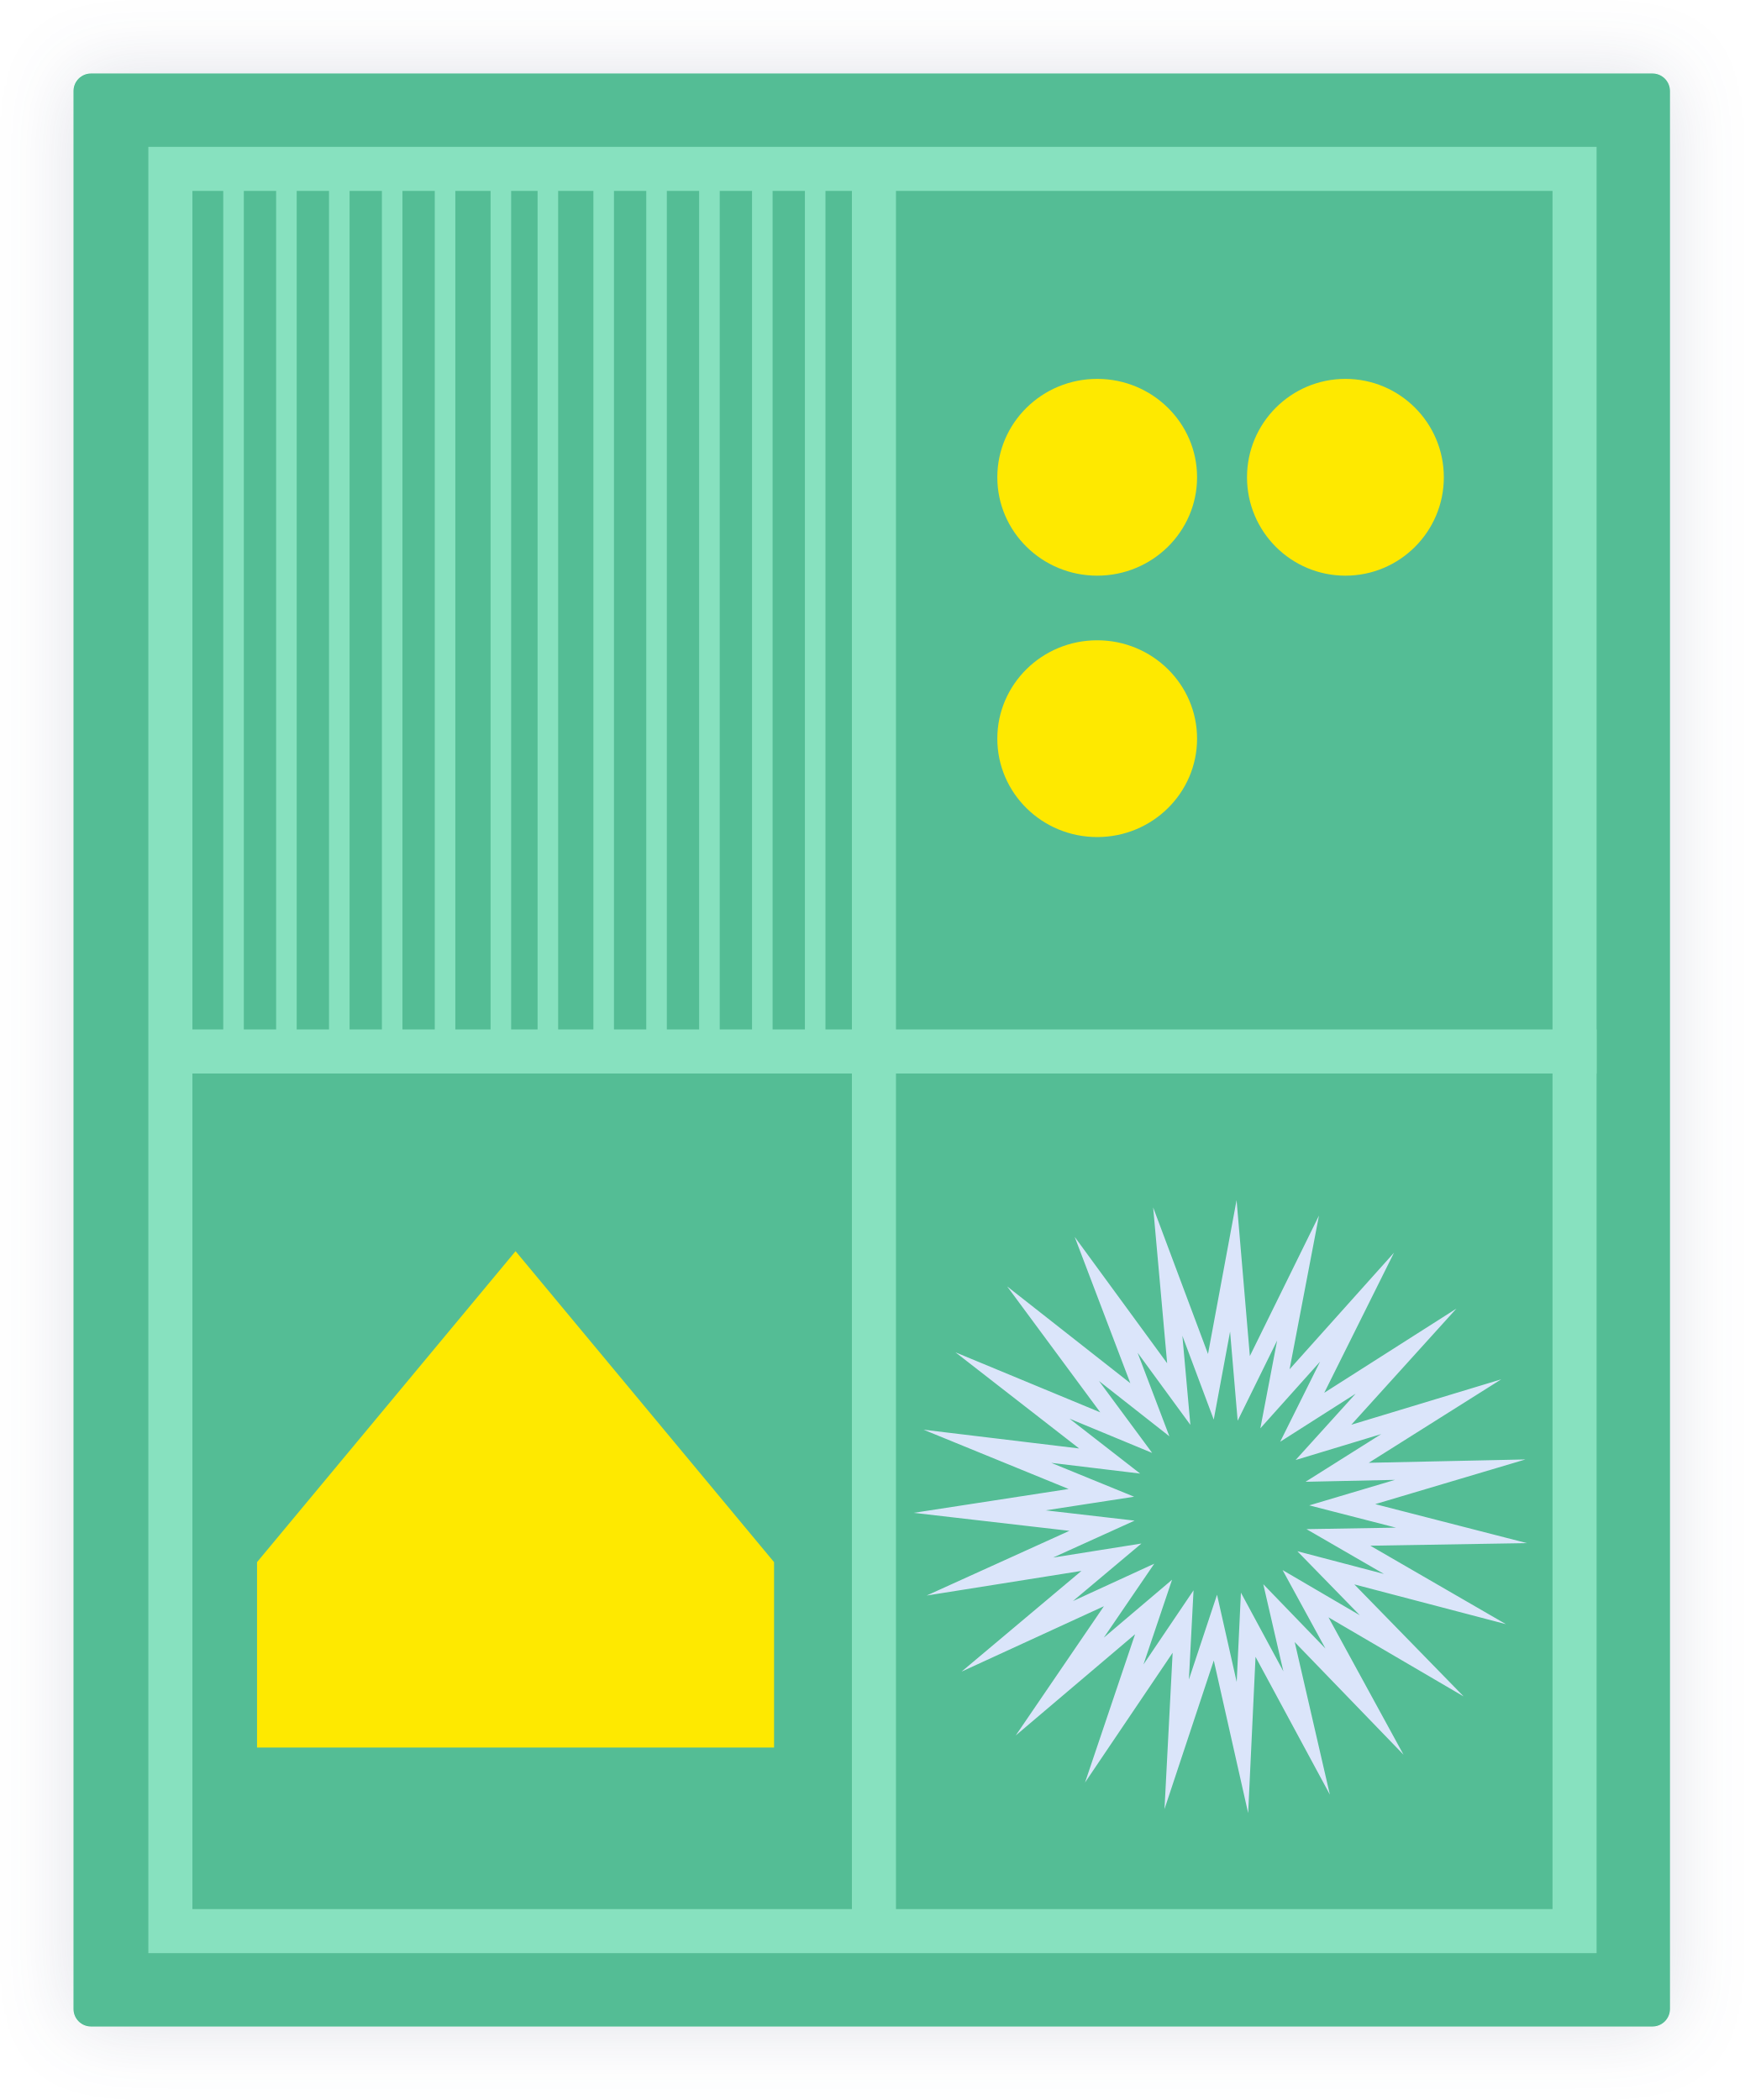
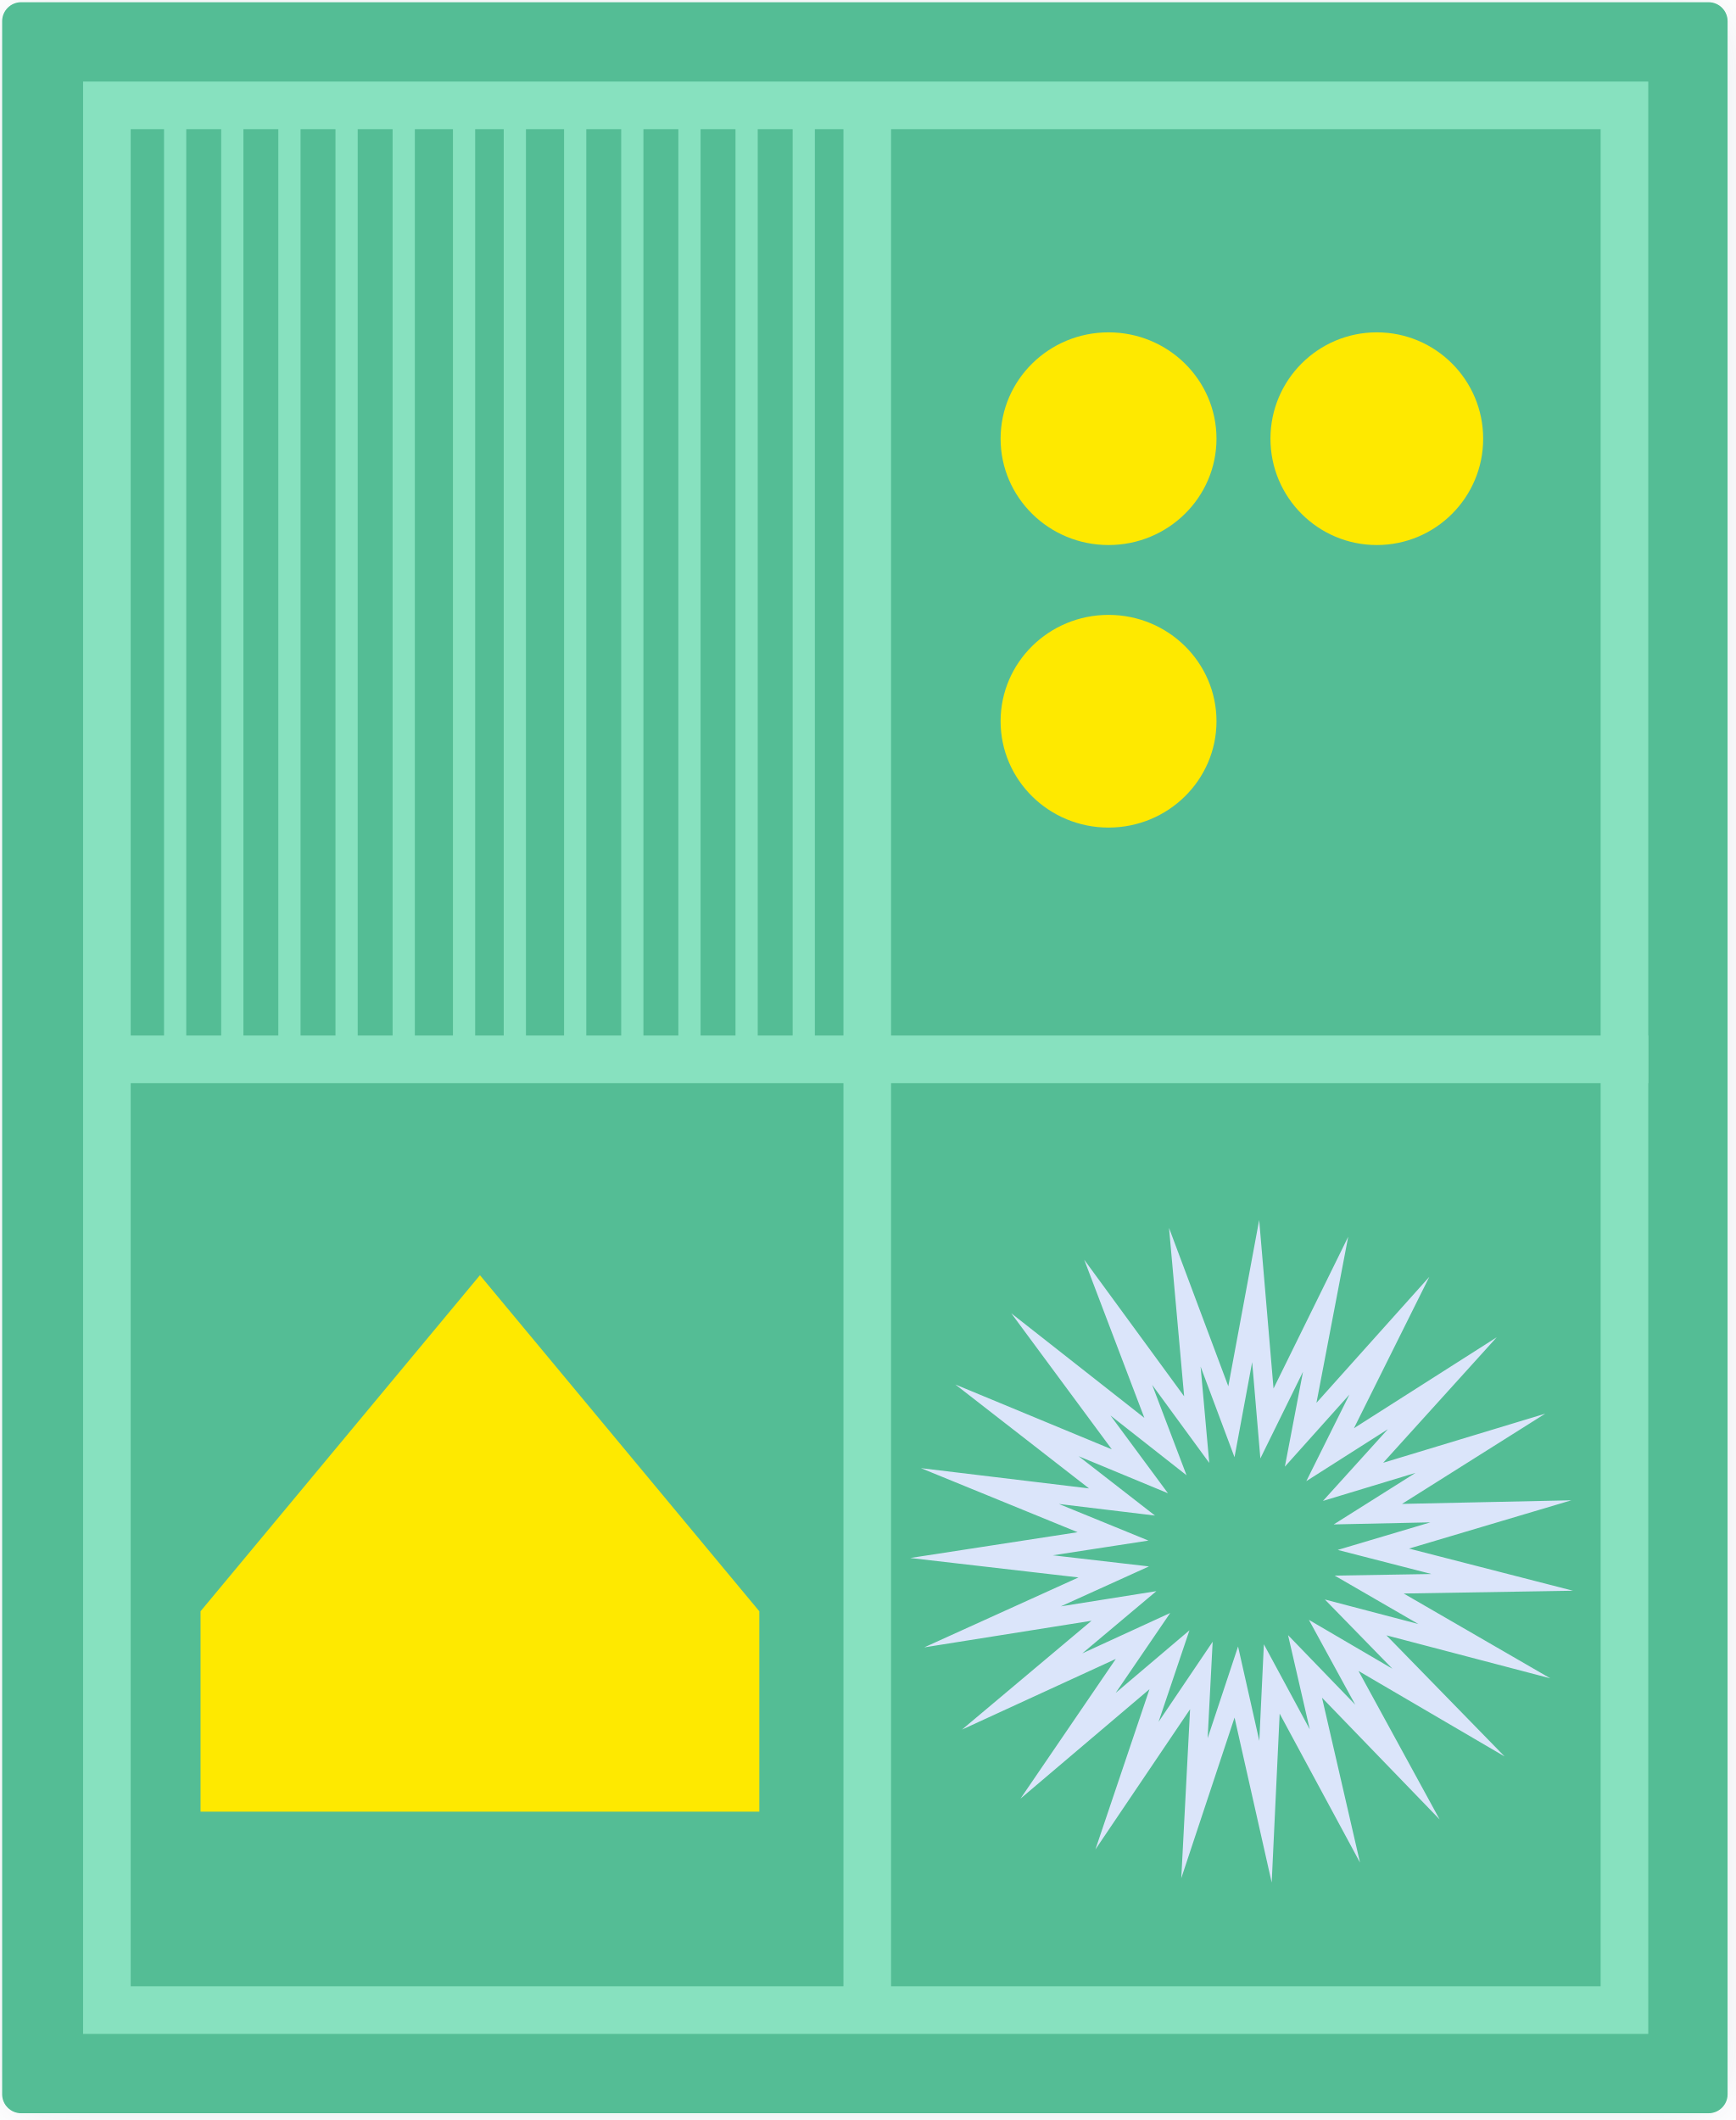
- <svg xmlns="http://www.w3.org/2000/svg" width="594" height="715" viewBox="0 0 594 715" fill="none">
+ <svg xmlns="http://www.w3.org/2000/svg" fill="none" viewBox="24.333 24.31 546.766 667.81" style="max-height: 500px" width="546.766" height="667.81">
  <g filter="url(#filter0_d_1_58779)">
-     <rect x="25" y="25" width="543.5" height="665" rx="6" fill="#54BD95" />
-     <path d="M79.5 358V59" stroke="#87E1BF" stroke-width="7" stroke-miterlimit="10" />
-     <path d="M97.5 358V59" stroke="#87E1BF" stroke-width="7" stroke-miterlimit="10" />
-     <path d="M115.5 358V59" stroke="#87E1BF" stroke-width="7" stroke-miterlimit="10" />
-     <path d="M133.5 358V59" stroke="#87E1BF" stroke-width="7" stroke-miterlimit="10" />
-     <path d="M151.5 358V59" stroke="#87E1BF" stroke-width="7" stroke-miterlimit="10" />
-     <path d="M170.5 358V59" stroke="#87E1BF" stroke-width="7" stroke-miterlimit="10" />
-     <path d="M186.5 358V59" stroke="#87E1BF" stroke-width="7" stroke-miterlimit="10" />
-     <path d="M205.5 358V59" stroke="#87E1BF" stroke-width="7" stroke-miterlimit="10" />
-     <path d="M223.5 358V59" stroke="#87E1BF" stroke-width="7" stroke-miterlimit="10" />
-     <path d="M241.5 358V59" stroke="#87E1BF" stroke-width="7" stroke-miterlimit="10" />
-     <path d="M259.5 358V59" stroke="#87E1BF" stroke-width="7" stroke-miterlimit="10" />
-     <path d="M277.5 358V59" stroke="#87E1BF" stroke-width="7" stroke-miterlimit="10" />
-     <path d="M536 57.5V657.5H58V57.5H536Z" stroke="#87E1BF" stroke-width="15" stroke-miterlimit="10" />
-     <path d="M543.5 358L57.5 358" stroke="#87E1BF" stroke-width="15" stroke-miterlimit="10" />
-     <path d="M297.5 657L297.5 59" stroke="#87E1BF" stroke-width="15" stroke-miterlimit="10" />
-     <path d="M263.5 595H87.5V531.869L175.506 426L263.5 531.869V595Z" fill="#FEE900" />
-     <path d="M497.5 522.762L455.603 523.455L491.867 544.436L451.333 533.802L480.576 563.78L444.42 542.619L464.489 579.36L435.39 549.239L444.791 590.042L424.913 553.193L422.939 595L413.742 554.161L400.562 593.901L402.738 552.094L379.308 586.804L392.692 547.136L360.758 574.234L384.355 539.644L346.286 557.136L378.351 530.193L336.968 536.777L375.134 519.476L333.5 514.661L374.919 508.28L336.131 492.425L377.741 497.444L344.671 471.731L383.375 487.777L358.485 454.096L391.424 479.987L376.545 440.845L401.267 474.647L397.524 432.948L412.199 472.161L419.842 431L423.394 472.711L441.873 435.146L434.015 476.26L461.954 445.063L443.296 482.544L478.627 460.034L450.52 491.099L490.623 478.948L455.184 501.279L497.081 500.383L456.919 512.331L497.5 522.762Z" stroke="#DBE5FA" stroke-width="6" stroke-miterlimit="10" />
-     <path d="M373.5 285C392.278 285 407.5 270.002 407.5 251.5C407.5 232.998 392.278 218 373.5 218C354.722 218 339.5 232.998 339.5 251.5C339.5 270.002 354.722 285 373.5 285Z" fill="#FEE900" />
-     <path d="M458 285C476.502 285 491.5 270.002 491.5 251.5C491.5 232.998 476.502 218 458 218C439.498 218 424.5 232.998 424.5 251.5C424.5 270.002 439.498 285 458 285Z" fill="#54BD95" />
-     <path d="M373.5 196C392.278 196 407.5 181.002 407.5 162.5C407.5 143.998 392.278 129 373.5 129C354.722 129 339.5 143.998 339.5 162.5C339.5 181.002 354.722 196 373.5 196Z" fill="#FEE900" />
-     <path d="M458 196C476.502 196 491.5 181.002 491.5 162.5C491.5 143.998 476.502 129 458 129C439.498 129 424.5 143.998 424.5 162.5C424.5 181.002 439.498 196 458 196Z" fill="#FEE900" />
+     <rect fill="#54BD95" rx="6" height="665" width="543.5" y="25" x="25" />
+     <path stroke-miterlimit="10" stroke-width="7" stroke="#87E1BF" d="M79.5 358V59" />
+     <path stroke-miterlimit="10" stroke-width="7" stroke="#87E1BF" d="M97.5 358V59" />
+     <path stroke-miterlimit="10" stroke-width="7" stroke="#87E1BF" d="M115.5 358V59" />
+     <path stroke-miterlimit="10" stroke-width="7" stroke="#87E1BF" d="M133.5 358V59" />
+     <path stroke-miterlimit="10" stroke-width="7" stroke="#87E1BF" d="M151.5 358V59" />
+     <path stroke-miterlimit="10" stroke-width="7" stroke="#87E1BF" d="M170.5 358V59" />
+     <path stroke-miterlimit="10" stroke-width="7" stroke="#87E1BF" d="M186.5 358V59" />
+     <path stroke-miterlimit="10" stroke-width="7" stroke="#87E1BF" d="M205.5 358V59" />
+     <path stroke-miterlimit="10" stroke-width="7" stroke="#87E1BF" d="M223.5 358V59" />
+     <path stroke-miterlimit="10" stroke-width="7" stroke="#87E1BF" d="M241.5 358V59" />
+     <path stroke-miterlimit="10" stroke-width="7" stroke="#87E1BF" d="M259.5 358V59" />
+     <path stroke-miterlimit="10" stroke-width="7" stroke="#87E1BF" d="M277.5 358V59" />
+     <path stroke-miterlimit="10" stroke-width="15" stroke="#87E1BF" d="M536 57.5V657.5H58V57.5H536Z" />
+     <path stroke-miterlimit="10" stroke-width="15" stroke="#87E1BF" d="M543.5 358L57.5 358" />
+     <path stroke-miterlimit="10" stroke-width="15" stroke="#87E1BF" d="M297.5 657L297.5 59" />
+     <path fill="#FEE900" d="M263.5 595H87.5V531.869L175.506 426L263.5 531.869V595Z" />
+     <path stroke-miterlimit="10" stroke-width="6" stroke="#DBE5FA" d="M497.5 522.762L455.603 523.455L491.867 544.436L451.333 533.802L480.576 563.78L444.42 542.619L464.489 579.36L435.39 549.239L444.791 590.042L424.913 553.193L422.939 595L413.742 554.161L400.562 593.901L402.738 552.094L379.308 586.804L392.692 547.136L360.758 574.234L384.355 539.644L346.286 557.136L378.351 530.193L336.968 536.777L375.134 519.476L333.5 514.661L374.919 508.28L336.131 492.425L377.741 497.444L344.671 471.731L383.375 487.777L358.485 454.096L391.424 479.987L376.545 440.845L401.267 474.647L397.524 432.948L412.199 472.161L419.842 431L423.394 472.711L441.873 435.146L434.015 476.26L461.954 445.063L443.296 482.544L478.627 460.034L450.52 491.099L490.623 478.948L455.184 501.279L497.081 500.383L456.919 512.331L497.5 522.762Z" />
+     <path fill="#FEE900" d="M373.5 285C392.278 285 407.5 270.002 407.5 251.5C407.5 232.998 392.278 218 373.5 218C354.722 218 339.5 232.998 339.5 251.5C339.5 270.002 354.722 285 373.5 285Z" />
+     <path fill="#54BD95" d="M458 285C476.502 285 491.5 270.002 491.5 251.5C491.5 232.998 476.502 218 458 218C439.498 218 424.5 232.998 424.5 251.5C424.5 270.002 439.498 285 458 285Z" />
+     <path fill="#FEE900" d="M373.5 196C392.278 196 407.5 181.002 407.5 162.5C407.5 143.998 392.278 129 373.5 129C354.722 129 339.5 143.998 339.5 162.5C339.5 181.002 354.722 196 373.5 196Z" />
+     <path fill="#FEE900" d="M458 196C476.502 196 491.5 181.002 491.5 162.5C491.5 143.998 476.502 129 458 129C439.498 129 424.5 143.998 424.5 162.5C424.5 181.002 439.498 196 458 196Z" />
  </g>
  <defs>
-     <filter id="filter0_d_1_58779" x="0" y="0" width="593.5" height="715" filterUnits="userSpaceOnUse" color-interpolation-filters="sRGB">
-       <feFlood flood-opacity="0" result="BackgroundImageFix" />
-       <feColorMatrix in="SourceAlpha" type="matrix" values="0 0 0 0 0 0 0 0 0 0 0 0 0 0 0 0 0 0 127 0" result="hardAlpha" />
+     <filter color-interpolation-filters="sRGB" filterUnits="userSpaceOnUse" height="715" width="593.5" y="0" x="0" id="filter0_d_1_58779">
+       <feFlood result="BackgroundImageFix" flood-opacity="0" />
+       <feColorMatrix result="hardAlpha" values="0 0 0 0 0 0 0 0 0 0 0 0 0 0 0 0 0 0 127 0" type="matrix" in="SourceAlpha" />
      <feOffset />
      <feGaussianBlur stdDeviation="12.5" />
-       <feComposite in2="hardAlpha" operator="out" />
-       <feColorMatrix type="matrix" values="0 0 0 0 0.184 0 0 0 0 0.223 0 0 0 0 0.404 0 0 0 0.15 0" />
-       <feBlend mode="normal" in2="BackgroundImageFix" result="effect1_dropShadow_1_58779" />
-       <feBlend mode="normal" in="SourceGraphic" in2="effect1_dropShadow_1_58779" result="shape" />
+       <feComposite operator="out" in2="hardAlpha" />
+       <feColorMatrix values="0 0 0 0 0.184 0 0 0 0 0.223 0 0 0 0 0.404 0 0 0 0.15 0" type="matrix" />
+       <feBlend result="effect1_dropShadow_1_58779" in2="BackgroundImageFix" mode="normal" />
+       <feBlend result="shape" in2="effect1_dropShadow_1_58779" in="SourceGraphic" mode="normal" />
    </filter>
  </defs>
</svg>
